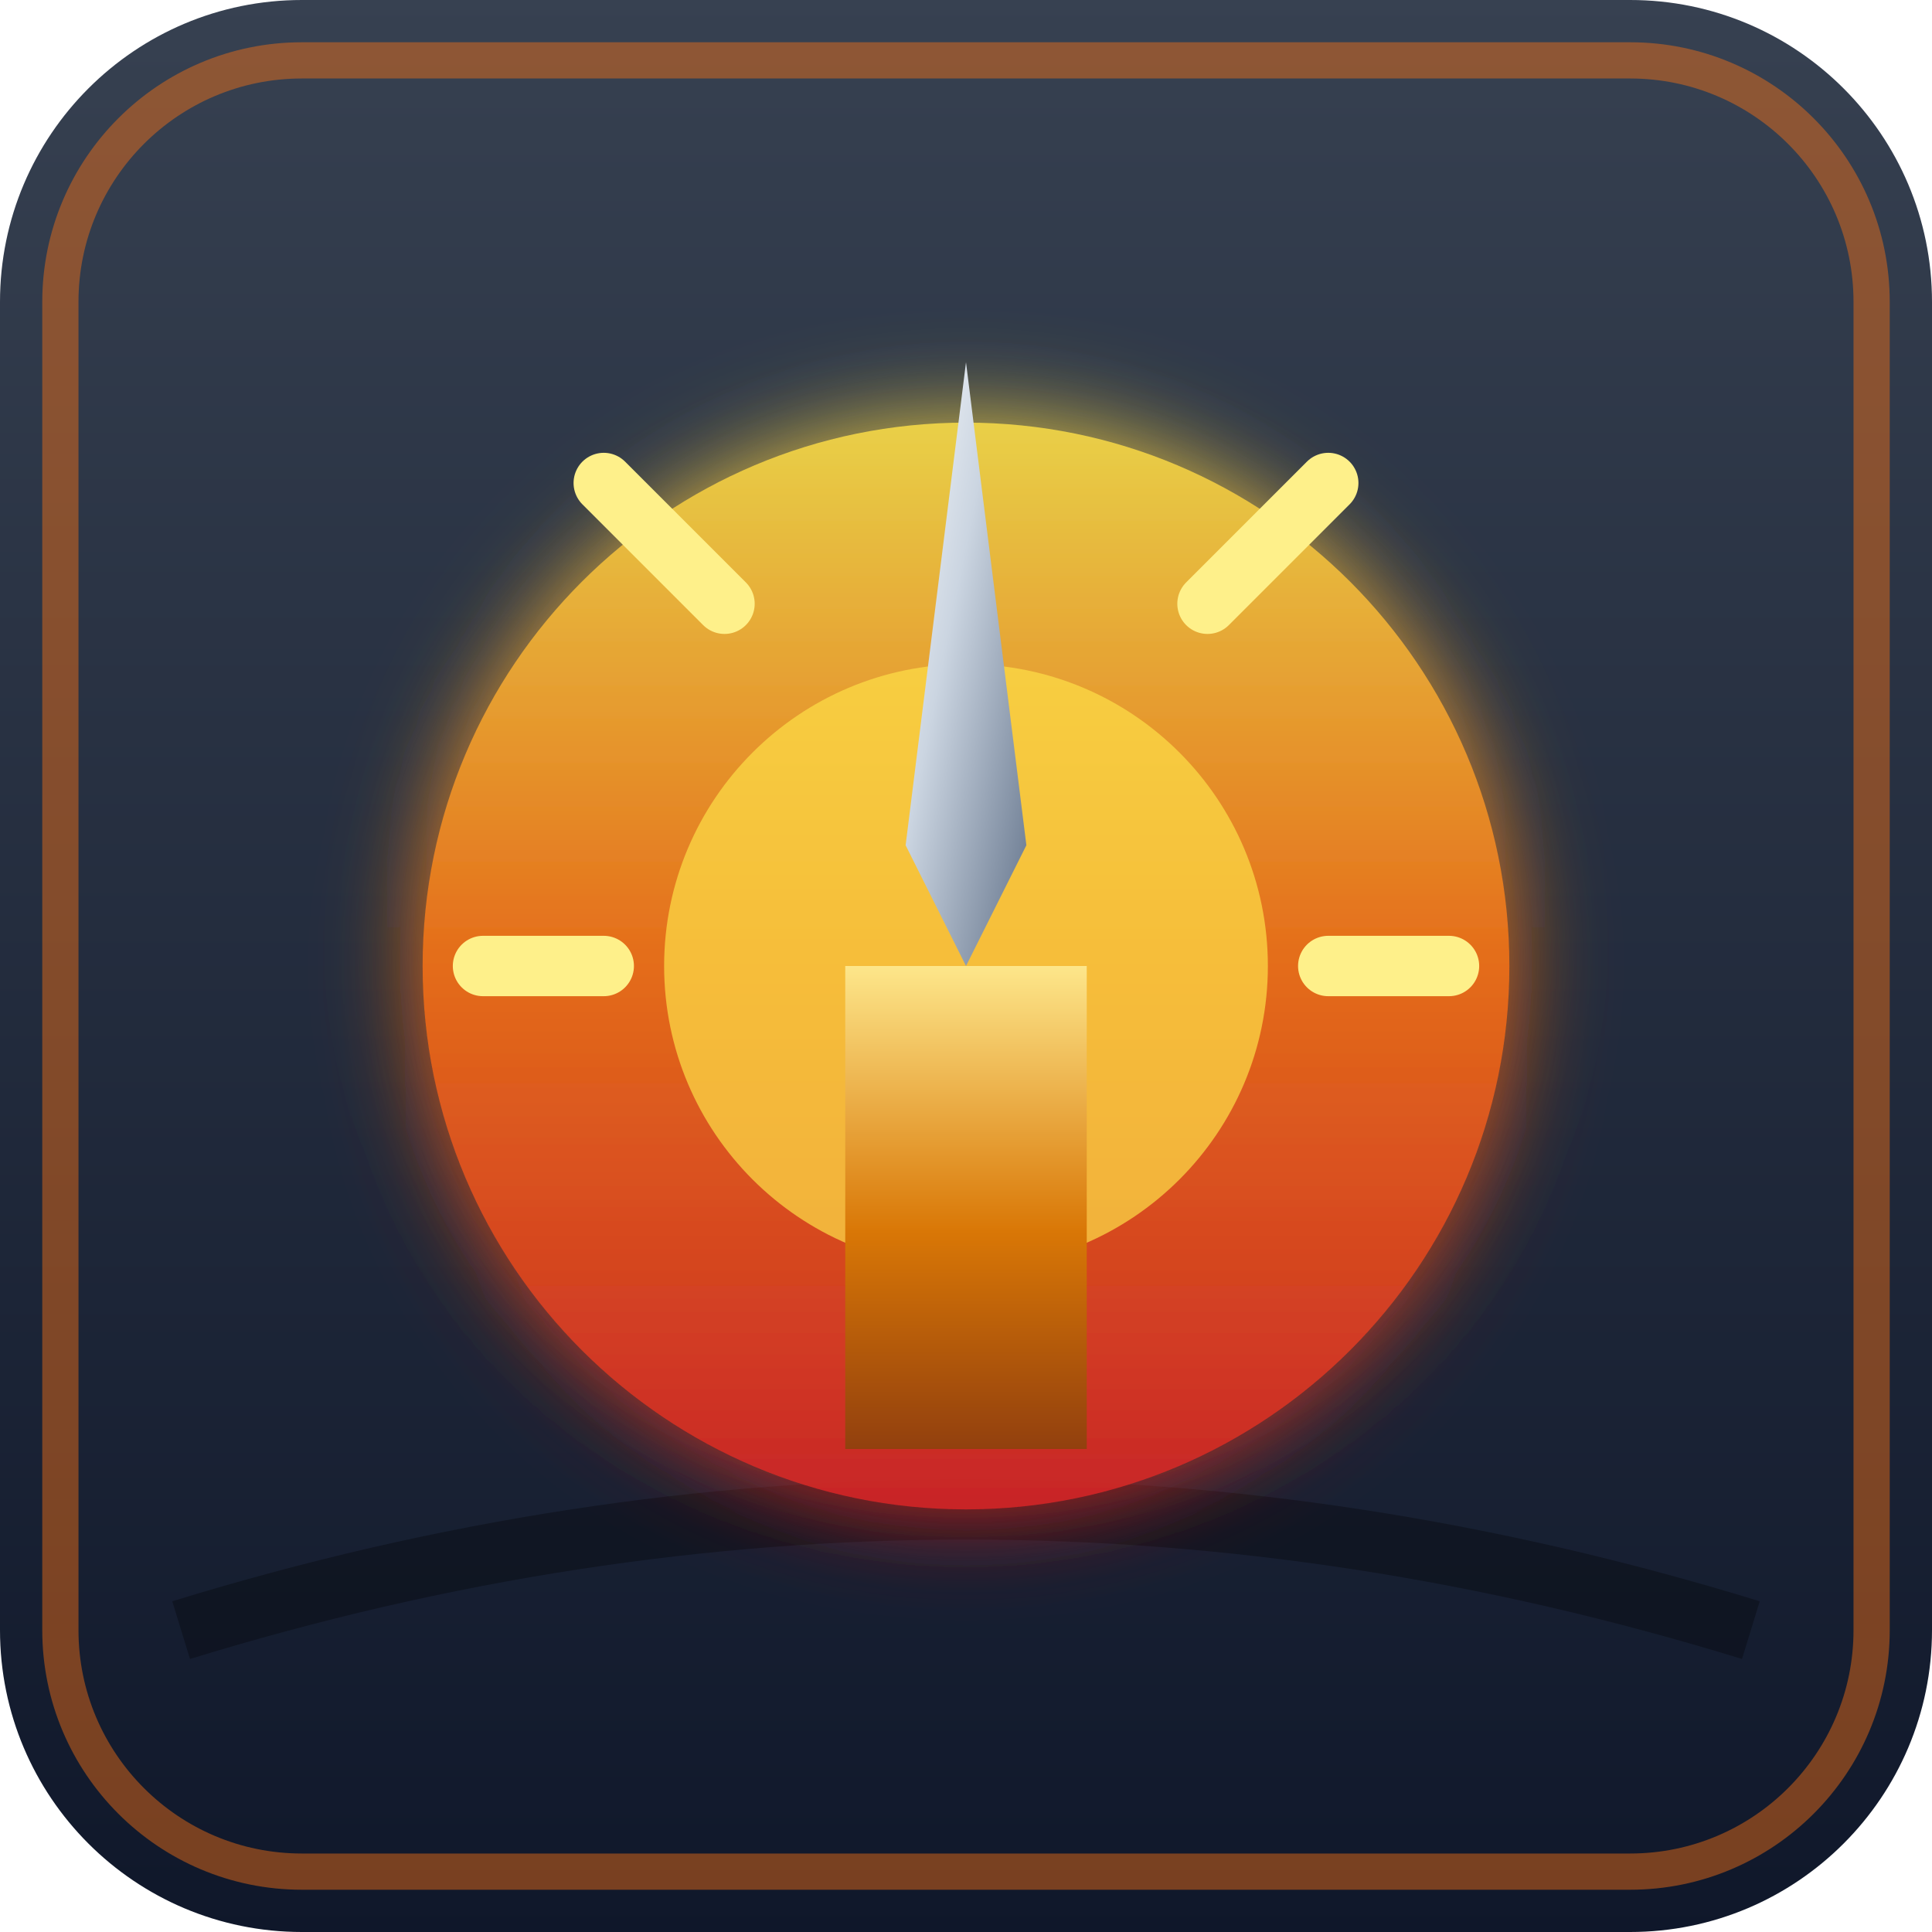
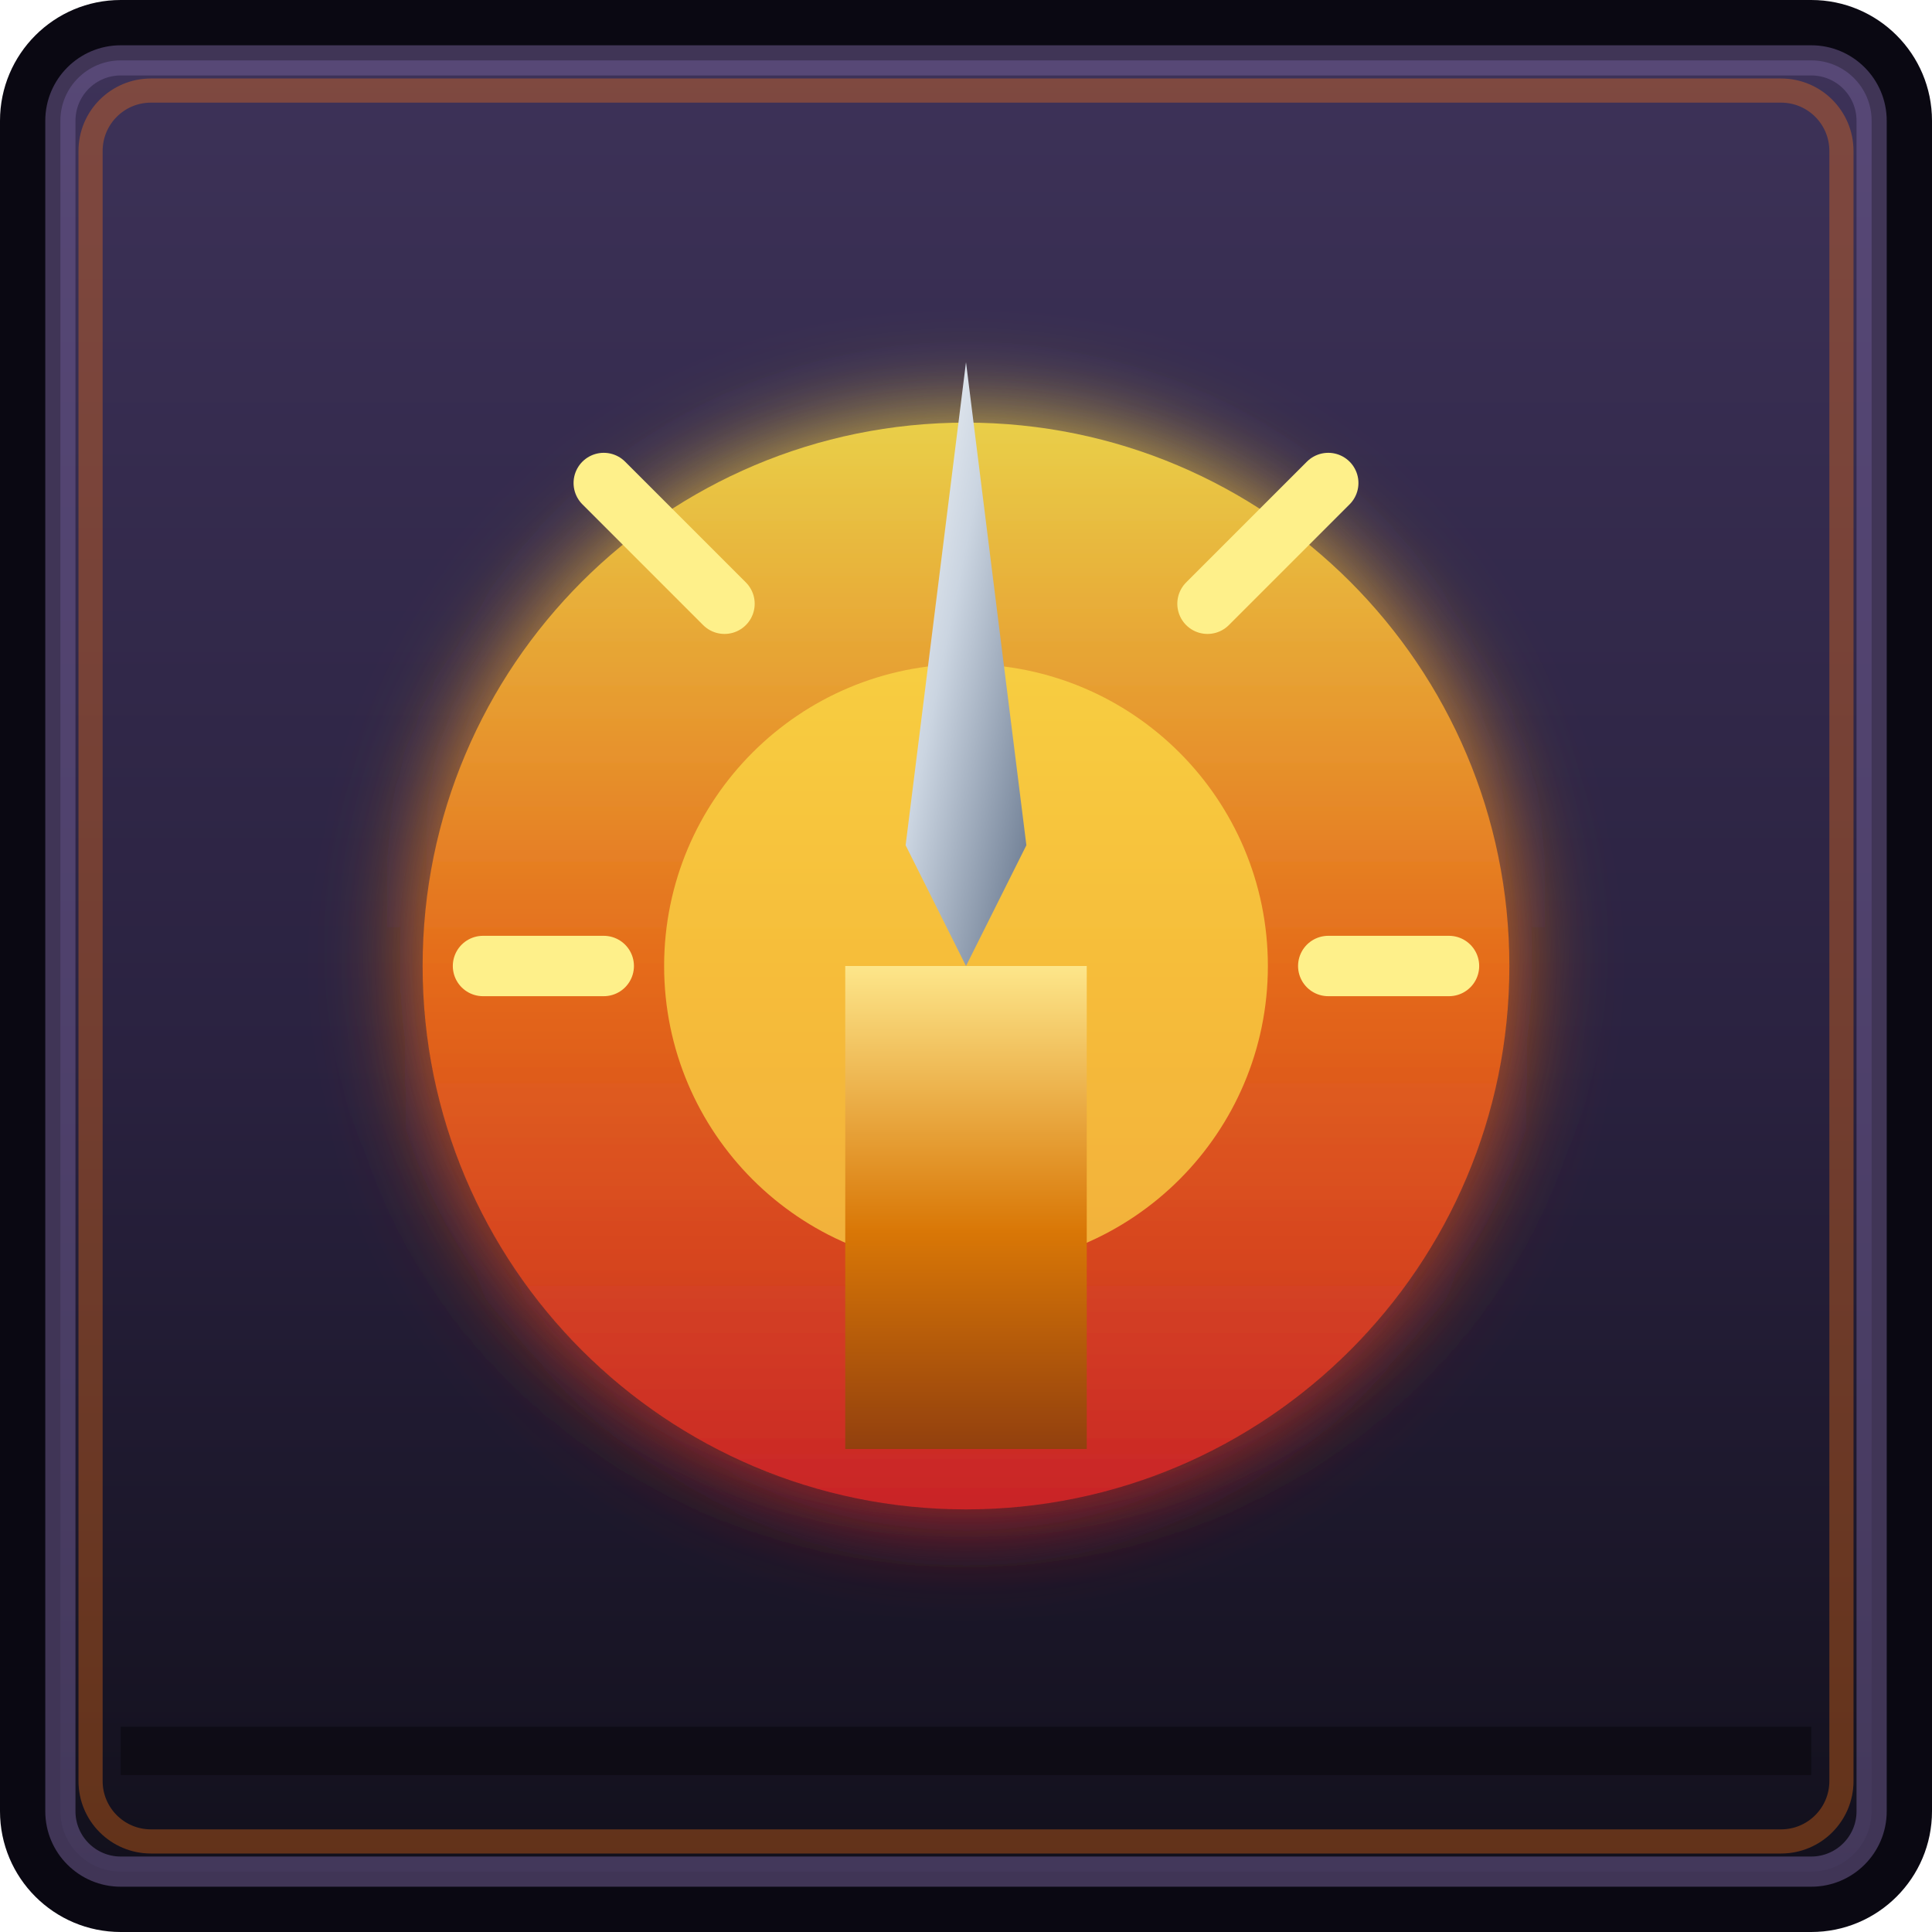
<svg xmlns="http://www.w3.org/2000/svg" viewBox="0 0 32 32" fill="none">
  <defs>
    <linearGradient id="magnum-bg" x1="0" y1="0" x2="0" y2="1">
-       <stop offset="0%" stop-color="#374151" />
-       <stop offset="100%" stop-color="#0f172a" />
+       <stop offset="0%" stop-color="#3d3258" />
+       <stop offset="55%" stop-color="#2a2240" />
+       <stop offset="100%" stop-color="#12101c" />
    </linearGradient>
    <linearGradient id="magnum-steel" x1="0" y1="0" x2="1" y2="1">
      <stop offset="0%" stop-color="#f8fafc" />
      <stop offset="40%" stop-color="#cbd5e1" />
      <stop offset="100%" stop-color="#64748b" />
    </linearGradient>
    <linearGradient id="magnum-gold" x1="0" y1="0" x2="0" y2="1">
      <stop offset="0%" stop-color="#fde68a" />
      <stop offset="55%" stop-color="#d97706" />
      <stop offset="100%" stop-color="#92400e" />
    </linearGradient>
    <linearGradient id="magnum-fire" x1="0" y1="1" x2="0" y2="0">
      <stop offset="0%" stop-color="#dc2626" />
      <stop offset="50%" stop-color="#f97316" />
      <stop offset="100%" stop-color="#fde047" />
    </linearGradient>
    <linearGradient id="magnum-holy" x1="0" y1="0" x2="0" y2="1">
      <stop offset="0%" stop-color="#fff" />
      <stop offset="45%" stop-color="#fef08a" />
      <stop offset="100%" stop-color="#ca8a04" />
    </linearGradient>
    <linearGradient id="magnum-wood" x1="0" y1="0" x2="1" y2="1">
      <stop offset="0%" stop-color="#a16207" />
      <stop offset="100%" stop-color="#451a03" />
    </linearGradient>
    <radialGradient id="magnum-gem" cx="35%" cy="30%" r="70%">
      <stop offset="0%" stop-color="#e0e7ff" />
      <stop offset="50%" stop-color="#6366f1" />
      <stop offset="100%" stop-color="#312e81" />
    </radialGradient>
    <filter id="magnum-glow" x="-30%" y="-30%" width="160%" height="160%">
      <feGaussianBlur stdDeviation="0.8" result="b" />
      <feMerge>
        <feMergeNode in="b" />
        <feMergeNode in="SourceGraphic" />
      </feMerge>
    </filter>
  </defs>
-   <rect width="32" height="32" rx="5" fill="url(#magnum-bg)" />
-   <rect x="1" y="1" width="30" height="30" rx="4" fill="none" stroke="#f97316" stroke-opacity="0.45" stroke-width="0.6" />
-   <path d="M3 27 Q16 23 29 27" stroke="#000" stroke-opacity="0.3" stroke-width="1" fill="none" />
+   <rect width="32" height="32" rx="2" fill="#0a0812" />
+   <rect x="1" y="1" width="30" height="30" rx="1" fill="url(#magnum-bg)" />
+   <rect x="1" y="1" width="30" height="30" rx="1" fill="none" stroke="#6b5a8f" stroke-opacity="0.55" stroke-width="0.5" />
+   <rect x="1.5" y="1.5" width="29" height="29" rx="1" fill="none" stroke="#f97316" stroke-opacity="0.35" stroke-width="0.4" />
+   <path d="M2 29 L30 29" stroke="#000" stroke-opacity="0.35" stroke-width="0.8" />
  <circle cx="16" cy="16" r="9" fill="url(#magnum-fire)" filter="url(#magnum-glow)" opacity="0.9" />
  <circle cx="16" cy="16" r="5" fill="#fde047" opacity="0.7" />
  <path d="M16 6 L17 14 L16 16 L15 14 Z" fill="url(#magnum-steel)" />
  <rect x="14" y="16" width="4" height="8" fill="url(#magnum-gold)" />
  <path d="M10 8 L12 10 M22 8 L20 10 M8 16 L10 16 M24 16 L22 16" stroke="#fef08a" stroke-width="1" stroke-linecap="round" />
</svg>
